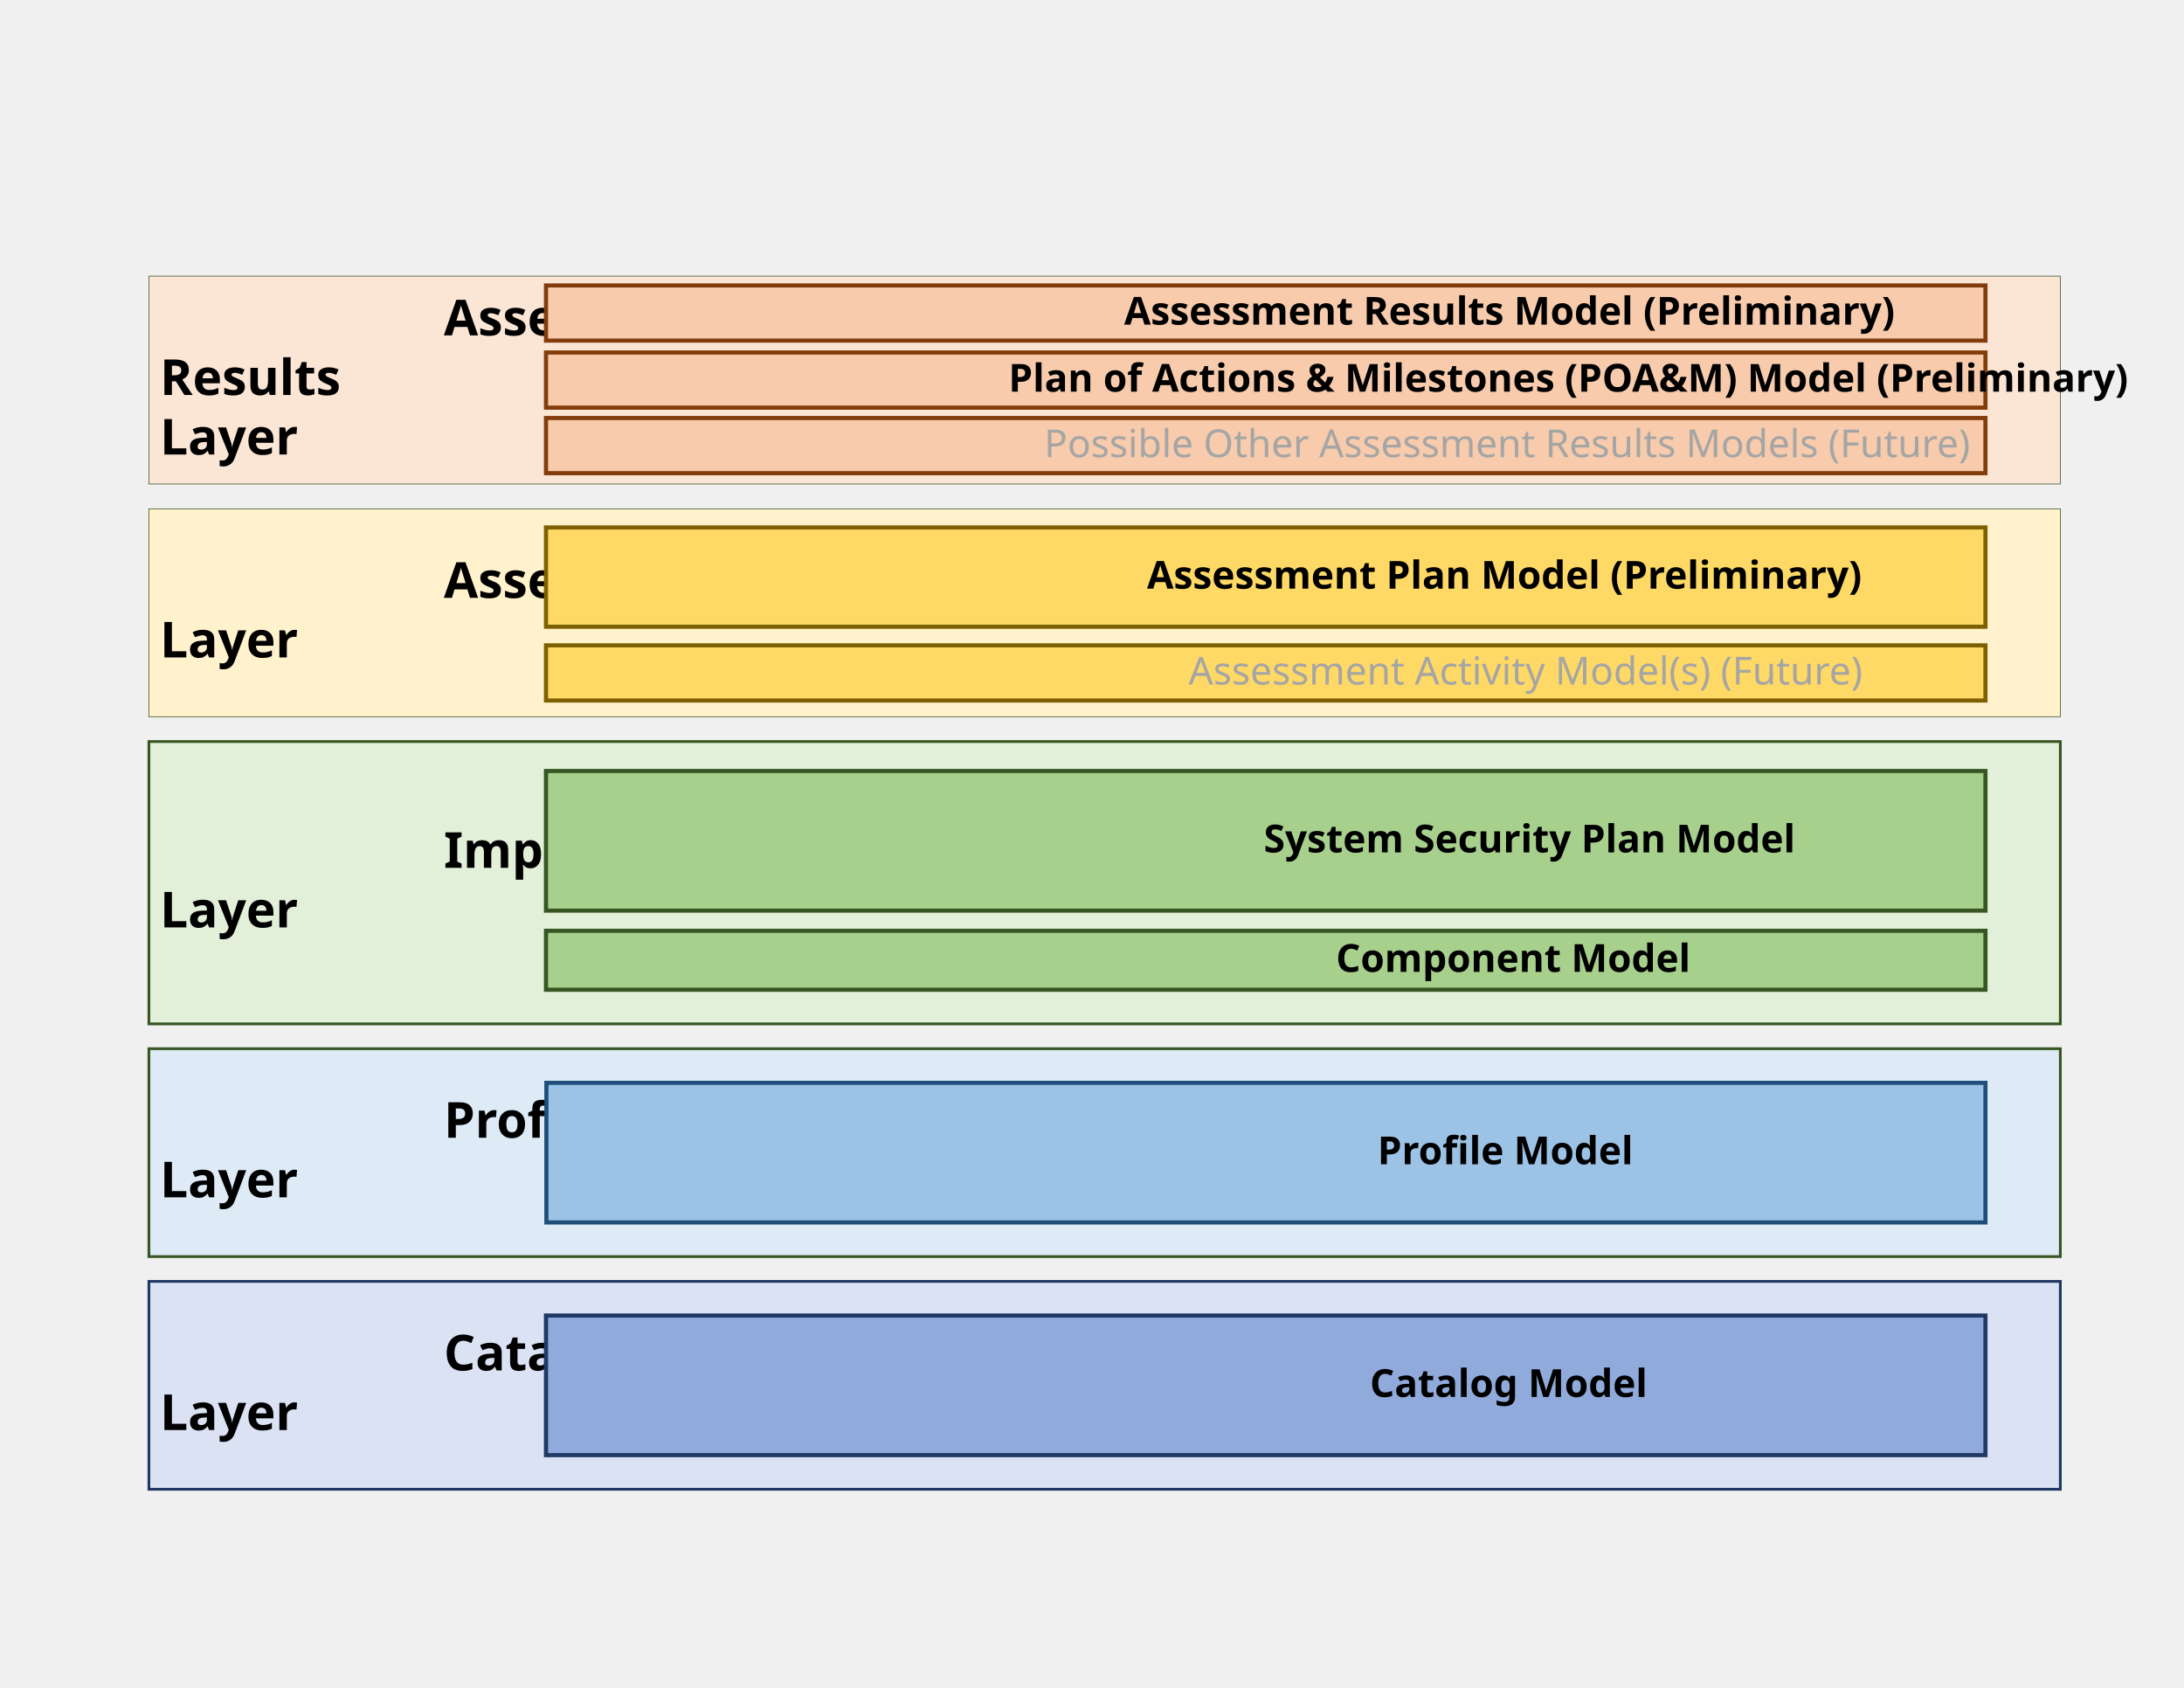
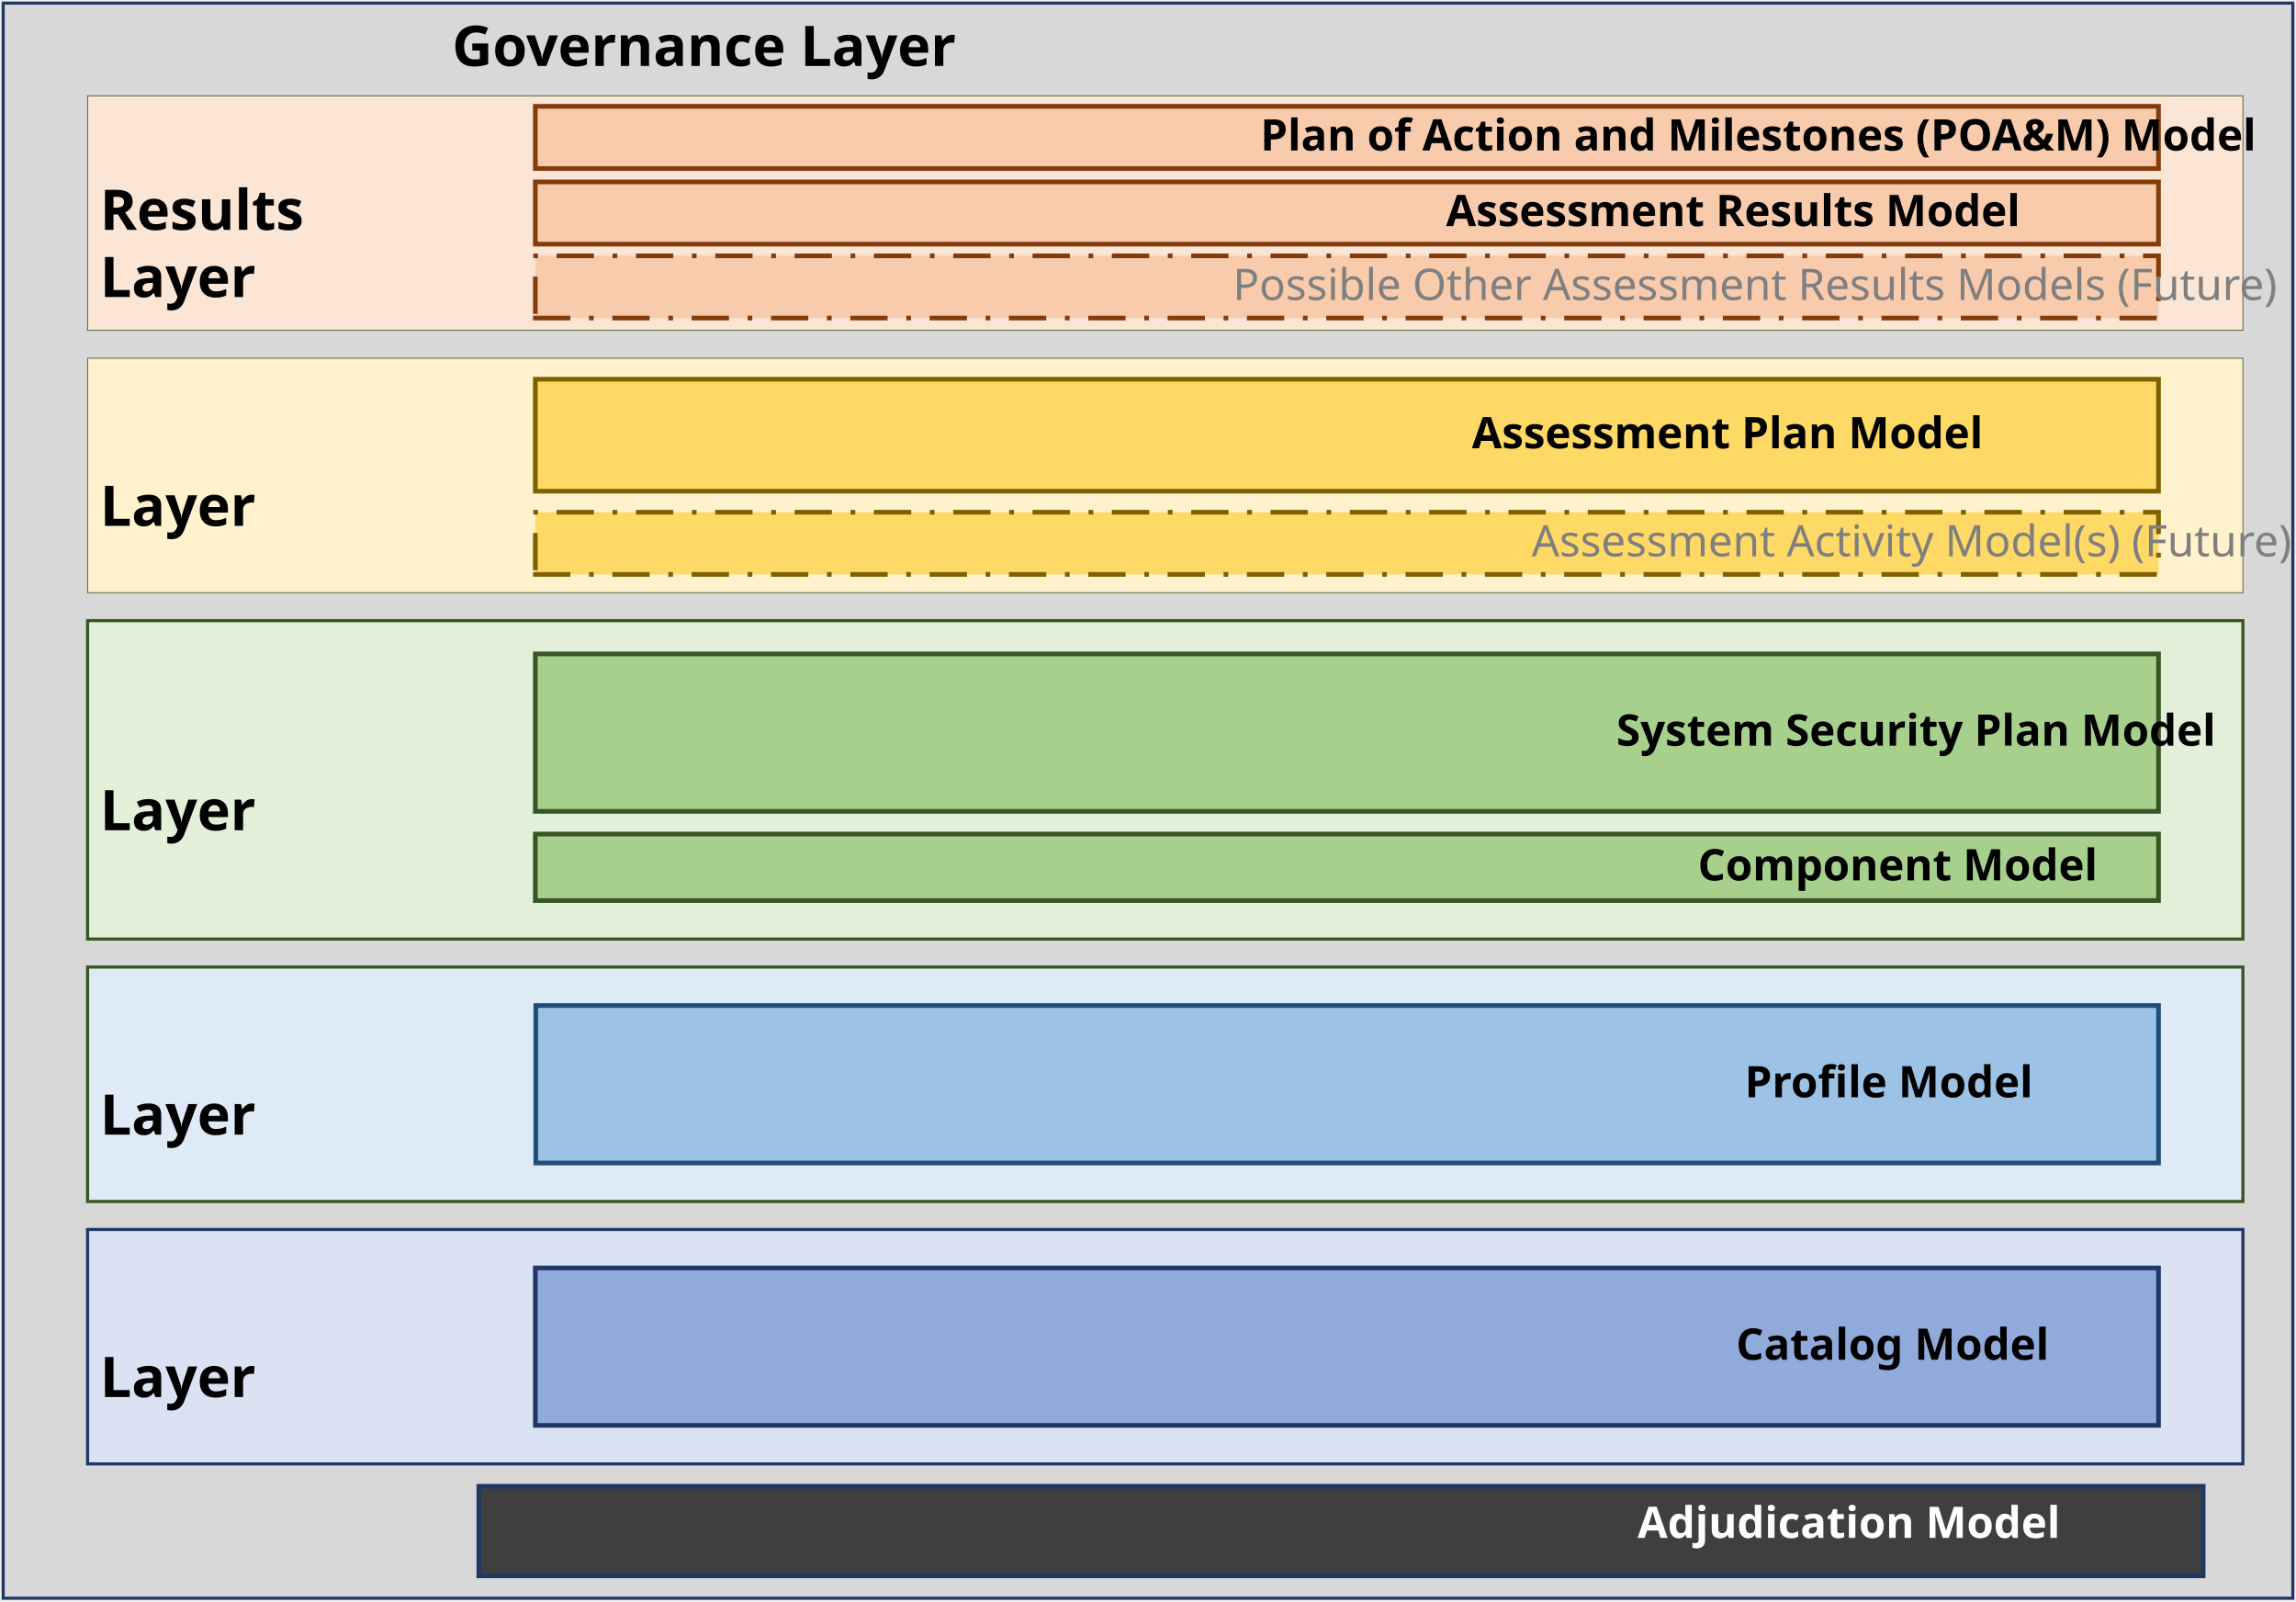
- <svg xmlns="http://www.w3.org/2000/svg" xmlns:ns1="http://schemas.microsoft.com/visio/2003/SVGExtensions/" width="11in" height="8.5in" viewBox="0 0 792 612" xml:space="preserve" color-interpolation-filters="sRGB" class="st15">
-   <ns1:documentProperties ns1:langID="1033" ns1:viewMarkup="false">
-     <ns1:userDefs>
-       <ns1:ud ns1:nameU="msvSubprocessMaster" ns1:prompt="" ns1:val="VT4(Rectangle)" />
-       <ns1:ud ns1:nameU="msvNoAutoConnect" ns1:val="VT0(1):26" />
-     </ns1:userDefs>
-   </ns1:documentProperties>
+ <svg xmlns="http://www.w3.org/2000/svg" xmlns:ns1="http://schemas.microsoft.com/visio/2003/SVGExtensions/" xmlns:xlink="http://www.w3.org/1999/xlink" width="10.255in" height="7.151in" viewBox="0 0 738.346 514.888" xml:space="preserve" color-interpolation-filters="sRGB" class="st20">
+   <ns1:documentProperties ns1:langID="1033" />
  <style type="text/css">
	
- 		.st1 {fill:#deebf6;stroke:#375623;stroke-width:1}
+ 		.st1 {fill:#d8d8d8;stroke:#203864;stroke-width:1}
		.st2 {fill:#000000;font-family:Calibri;font-size:1.5em;font-weight:bold}
- 		.st3 {font-size:1em}
- 		.st4 {fill:#9cc3e5;stroke:#1e4e79;stroke-width:1.5}
- 		.st5 {fill:#000000;font-family:Calibri;font-size:1.167em;font-weight:bold}
- 		.st6 {fill:#dae2f3;stroke:#203864;stroke-width:1}
- 		.st7 {fill:#90aadb;stroke:#203864;stroke-width:1.5}
- 		.st8 {fill:#fff2cc;stroke:#375623;stroke-width:0.25}
- 		.st9 {fill:#ffd965;stroke:#7f6000;stroke-width:1.5}
- 		.st10 {fill:#a5a5a5;font-family:Calibri;font-size:1.167em}
- 		.st11 {fill:#fbe5d5;stroke:#375623;stroke-width:0.25}
- 		.st12 {fill:#f7cbac;stroke:#833c0b;stroke-width:1.5}
- 		.st13 {fill:#e2efd9;stroke:#375623;stroke-width:1}
- 		.st14 {fill:#a8d08d;stroke:#375623;stroke-width:1.5}
- 		.st15 {fill:none;fill-rule:evenodd;font-size:12px;overflow:visible;stroke-linecap:square;stroke-miterlimit:3}
+ 		.st3 {fill:#3f3f3f;stroke:#203864;stroke-width:1.5}
+ 		.st4 {fill:#ffffff;font-family:Calibri;font-size:1.167em;font-weight:bold}
+ 		.st5 {fill:#deebf6;stroke:#375623;stroke-width:1}
+ 		.st6 {font-size:1em}
+ 		.st7 {fill:#9cc3e5;stroke:#1e4e79;stroke-width:1.5}
+ 		.st8 {fill:#000000;font-family:Calibri;font-size:1.167em;font-weight:bold}
+ 		.st9 {fill:#dae2f3;stroke:#203864;stroke-width:1}
+ 		.st10 {fill:#90aadb;stroke:#203864;stroke-width:1.5}
+ 		.st11 {fill:#fff2cc;stroke:#375623;stroke-width:0.25}
+ 		.st12 {fill:#ffd965;stroke:#7f6000;stroke-dasharray:10.5,7.5,0.01,7.5;stroke-width:1.5}
+ 		.st13 {fill:#7f7f7f;font-family:Calibri;font-size:1.167em}
+ 		.st14 {fill:#fbe5d5;stroke:#375623;stroke-width:0.25}
+ 		.st15 {fill:#e2efd9;stroke:#375623;stroke-width:1}
+ 		.st16 {fill:#a8d08d;stroke:#375623;stroke-width:1.5}
+ 		.st17 {fill:#ffd965;stroke:#7f6000;stroke-width:1.5}
+ 		.st18 {fill:#f7cbac;stroke:#833c0b;stroke-dasharray:10.5,7.5,0.01,7.5;stroke-width:1.5}
+ 		.st19 {fill:#f7cbac;stroke:#833c0b;stroke-width:1.5}
+ 		.st20 {fill:none;fill-rule:evenodd;font-size:12px;overflow:visible;stroke-linecap:square;stroke-miterlimit:3}
	
	</style>
  <g ns1:mID="0" ns1:index="1" ns1:groupContext="foregroundPage">
-     <ns1:userDefs>
-       <ns1:ud ns1:nameU="msvThemeOrder" ns1:val="VT0(0):26" />
-     </ns1:userDefs>
-     <ns1:pageProperties ns1:drawingScale="1" ns1:pageScale="1" ns1:drawingUnits="0" ns1:shadowOffsetX="9" ns1:shadowOffsetY="-9" />
-     <g id="group12-1" transform="translate(54,-156.375)" ns1:mID="12" ns1:groupContext="group">
-       <g id="shape3-2" ns1:mID="3" ns1:groupContext="shape">
-         <ns1:userDefs>
-           <ns1:ud ns1:nameU="visVersion" ns1:val="VT0(15):26" />
-         </ns1:userDefs>
-         <ns1:textBlock ns1:margins="rect(4,4,4,4)" />
-         <ns1:textRect cx="346.573" cy="574.312" width="693.15" height="75.375" />
-         <rect x="0" y="536.625" width="693.145" height="75.375" class="st1" />
-         <text x="4" y="568.91" class="st2" ns1:langID="1033">
-           <ns1:paragraph />
-           <ns1:tabList />Profile<ns1:newlineChar />
-           <tspan x="4" dy="1.2em" class="st3">Layer</tspan>
-         </text>
-       </g>
-       <g id="shape4-6" ns1:mID="4" ns1:groupContext="shape" transform="translate(144.145,-12.375)">
-         <ns1:userDefs>
-           <ns1:ud ns1:nameU="visVersion" ns1:val="VT0(15):26" />
-         </ns1:userDefs>
-         <ns1:textBlock ns1:margins="rect(4,4,4,4)" />
-         <ns1:textRect cx="260.927" cy="586.687" width="521.86" height="50.625" />
-         <rect x="0" y="561.375" width="521.855" height="50.625" class="st4" />
-         <text x="221.31" y="590.89" class="st5" ns1:langID="1033">
-           <ns1:paragraph ns1:horizAlign="1" />
-           <ns1:tabList />Profile Model</text>
-       </g>
-     </g>
-     <g id="group13-9" transform="translate(54,-72)" ns1:mID="13" ns1:groupContext="group">
-       <g id="shape1-10" ns1:mID="1" ns1:groupContext="shape">
-         <ns1:userDefs>
-           <ns1:ud ns1:nameU="visVersion" ns1:val="VT0(15):26" />
-         </ns1:userDefs>
-         <ns1:textBlock ns1:margins="rect(4,4,4,4)" />
-         <ns1:textRect cx="346.573" cy="574.312" width="693.15" height="75.375" />
-         <rect x="0" y="536.625" width="693.145" height="75.375" class="st6" />
-         <text x="4" y="568.91" class="st2" ns1:langID="1033">
-           <ns1:paragraph />
-           <ns1:tabList />Catalog<ns1:newlineChar />
-           <tspan x="4" dy="1.2em" class="st3">Layer</tspan>
-         </text>
-       </g>
-       <g id="shape2-14" ns1:mID="2" ns1:groupContext="shape" transform="translate(144,-12.375)">
-         <ns1:userDefs>
-           <ns1:ud ns1:nameU="visVersion" ns1:val="VT0(15):26" />
-         </ns1:userDefs>
-         <ns1:textBlock ns1:margins="rect(4,4,4,4)" />
-         <ns1:textRect cx="261" cy="586.687" width="522.01" height="50.625" />
-         <rect x="0" y="561.375" width="522" height="50.625" class="st7" />
-         <text x="218.69" y="590.89" class="st5" ns1:langID="1033">
-           <ns1:paragraph ns1:horizAlign="1" />
-           <ns1:tabList />Catalog Model</text>
-       </g>
-     </g>
-     <g id="group18-17" transform="translate(54,-352.125)" ns1:mID="18" ns1:groupContext="group">
-       <g id="shape10-18" ns1:mID="10" ns1:groupContext="shape">
-         <ns1:userDefs>
-           <ns1:ud ns1:nameU="visVersion" ns1:val="VT0(15):26" />
-         </ns1:userDefs>
-         <ns1:textBlock ns1:margins="rect(4,4,4,4)" />
-         <ns1:textRect cx="346.573" cy="574.312" width="693.15" height="75.375" />
-         <rect x="0" y="536.625" width="693.145" height="75.375" class="st8" />
-         <text x="4" y="568.91" class="st2" ns1:langID="1033">
-           <ns1:paragraph />
-           <ns1:tabList />Assessment<ns1:newlineChar />
-           <tspan x="4" dy="1.2em" class="st3">Layer</tspan>
-         </text>
-       </g>
-       <g id="shape14-22" ns1:mID="14" ns1:groupContext="shape" transform="translate(144,-5.87499)">
-         <ns1:textBlock ns1:margins="rect(4,4,4,4)" />
-         <ns1:textRect cx="261" cy="602" width="522" height="20" />
-         <rect x="0" y="592" width="522" height="20" class="st9" />
-         <text x="152.92" y="606.2" class="st10" ns1:langID="1033">
-           <ns1:paragraph ns1:horizAlign="1" />
-           <ns1:tabList />Assessment Activity Model(s) (Future)</text>
-       </g>
-     </g>
-     <g id="group19-25" transform="translate(54,-436.5)" ns1:mID="19" ns1:groupContext="group">
-       <g id="shape16-26" ns1:mID="16" ns1:groupContext="shape">
-         <ns1:userDefs>
-           <ns1:ud ns1:nameU="visVersion" ns1:val="VT0(15):26" />
-         </ns1:userDefs>
-         <ns1:textBlock ns1:margins="rect(4,4,4,4)" />
-         <ns1:textRect cx="346.573" cy="574.312" width="693.15" height="75.375" />
-         <rect x="0" y="536.625" width="693.145" height="75.375" class="st11" />
-         <text x="4" y="558.11" class="st2" ns1:langID="1033">
-           <ns1:paragraph />
-           <ns1:tabList />Assessment<ns1:newlineChar />
-           <tspan x="4" dy="1.2em" class="st3">Results<ns1:newlineChar />
-           </tspan>
-           <tspan x="4" dy="1.2em" class="st3">Layer</tspan>
-         </text>
-       </g>
-       <g id="shape17-31" ns1:mID="17" ns1:groupContext="shape" transform="translate(144,-27.6875)">
-         <ns1:textBlock ns1:margins="rect(4,4,4,4)" />
-         <ns1:textRect cx="261" cy="602" width="522" height="20" />
-         <rect x="0" y="592" width="522" height="20" class="st12" />
-         <text x="87.63" y="606.2" class="st5" ns1:langID="1033">
-           <ns1:paragraph ns1:horizAlign="1" />
-           <ns1:tabList />Plan of Actions &amp; Milestones (POA&amp;M) Model (Preliminary)</text>
-       </g>
-     </g>
-     <g id="group20-34" transform="translate(54,-240.75)" ns1:mID="20" ns1:groupContext="group">
-       <g id="shape5-35" ns1:mID="5" ns1:groupContext="shape">
-         <ns1:userDefs>
-           <ns1:ud ns1:nameU="visVersion" ns1:val="VT0(15):26" />
-         </ns1:userDefs>
-         <ns1:textBlock ns1:margins="rect(4,4,4,4)" />
-         <ns1:textRect cx="346.573" cy="560.812" width="693.15" height="102.375" />
-         <rect x="0" y="509.625" width="693.145" height="102.375" class="st13" />
-         <text x="4" y="555.41" class="st2" ns1:langID="1033">
-           <ns1:paragraph />
-           <ns1:tabList />Implementation<ns1:newlineChar />
-           <tspan x="4" dy="1.2em" class="st3">Layer</tspan>
-         </text>
-       </g>
-       <g id="shape6-39" ns1:mID="6" ns1:groupContext="shape" transform="translate(144,-41.0625)">
-         <ns1:userDefs>
-           <ns1:ud ns1:nameU="visVersion" ns1:val="VT0(15):26" />
-         </ns1:userDefs>
-         <ns1:textBlock ns1:margins="rect(4,4,4,4)" />
-         <ns1:textRect cx="261" cy="586.687" width="522.01" height="50.625" />
-         <rect x="0" y="561.375" width="522" height="50.625" class="st14" />
-         <text x="180.19" y="590.89" class="st5" ns1:langID="1033">
-           <ns1:paragraph ns1:horizAlign="1" />
-           <ns1:tabList />System Security Plan Model</text>
-       </g>
-       <g id="shape8-42" ns1:mID="8" ns1:groupContext="shape" transform="translate(144,-12.375)">
-         <ns1:userDefs>
-           <ns1:ud ns1:nameU="visVersion" ns1:val="VT0(15):26" />
-         </ns1:userDefs>
-         <ns1:textBlock ns1:margins="rect(4,4,4,4)" />
-         <ns1:textRect cx="261" cy="601.312" width="522.01" height="21.375" />
-         <rect x="0" y="590.625" width="522" height="21.375" class="st14" />
-         <text x="206.39" y="605.51" class="st5" ns1:langID="1033">
-           <ns1:paragraph ns1:horizAlign="1" />
-           <ns1:tabList />Component Model</text>
-       </g>
-     </g>
-     <g id="shape21-45" ns1:mID="21" ns1:groupContext="shape" transform="translate(198,-384.75)">
-       <ns1:textBlock ns1:margins="rect(4,4,4,4)" />
-       <ns1:textRect cx="261" cy="594" width="522" height="36" />
-       <rect x="0" y="576" width="522" height="36" class="st9" />
-       <text x="152.41" y="598.2" class="st5" ns1:langID="1033">
-         <ns1:paragraph ns1:horizAlign="1" />
-         <ns1:tabList />Assessment Plan Model (Preliminary)</text>
-     </g>
-     <g id="shape22-48" ns1:mID="22" ns1:groupContext="shape" transform="translate(198,-440.428)">
-       <ns1:textBlock ns1:margins="rect(4,4,4,4)" />
-       <ns1:textRect cx="261" cy="602" width="522" height="20" />
-       <rect x="0" y="592" width="522" height="20" class="st12" />
-       <text x="115.12" y="606.2" class="st10" ns1:langID="1033">
-         <ns1:paragraph ns1:horizAlign="1" />
-         <ns1:tabList />Possible Other Assessment Results Models (Future)</text>
-     </g>
-     <g id="shape23-51" ns1:mID="23" ns1:groupContext="shape" transform="translate(198,-488.5)">
-       <ns1:textBlock ns1:margins="rect(4,4,4,4)" />
-       <ns1:textRect cx="261" cy="602" width="522" height="20" />
-       <rect x="0" y="592" width="522" height="20" class="st12" />
-       <text x="144.12" y="606.2" class="st5" ns1:langID="1033">
-         <ns1:paragraph ns1:horizAlign="1" />
-         <ns1:tabList />Assessment Results Model (Preliminary)</text>
-     </g>
+     <ns1:pageProperties ns1:drawingScale="1" ns1:pageScale="1" ns1:drawingUnits="0" ns1:shadowOffsetX="9.00001" ns1:shadowOffsetY="-9.00001" />
+     <a xlink:href="https://pages.nist.gov/OSCAL/learnmore/architecture/#governance-layer" xlink:title="Governance Layer">
+       <g id="group1-1" transform="translate(1,-1.00022)" ns1:mID="1" ns1:groupContext="group">
+         <g id="group2-2" ns1:mID="2" ns1:groupContext="group">
+           <g id="shape3-3" ns1:mID="3" ns1:groupContext="shape">
+             <ns1:userDefs>
+               <ns1:ud ns1:nameU="visVersion" ns1:val="VT0(15):26" />
+             </ns1:userDefs>
+             <ns1:textBlock ns1:margins="rect(4,4,4,4)" ns1:verticalAlign="0" />
+             <ns1:textRect cx="368.173" cy="258.44" width="736.37" height="512.887" />
+             <rect x="0" y="2" width="736.346" height="512.887" class="st1" />
+             <text x="3.99" y="22.2" class="st2" ns1:langID="1033">
+               <ns1:paragraph />
+               <ns1:tabList />Governance Layer</text>
+           </g>
+           <a xlink:href="https://pages.nist.gov/OSCAL/documentation/schema/adjudication/" xlink:title="Adjudication Model">
+             <g id="group4-6" transform="translate(152.975,-7.2)" ns1:mID="4" ns1:groupContext="group">
+               <g id="group5-7" ns1:mID="5" ns1:groupContext="group">
+                 <g id="shape6-8" ns1:mID="6" ns1:groupContext="shape">
+                   <ns1:userDefs>
+                     <ns1:ud ns1:nameU="visVersion" ns1:val="VT0(15):26" />
+                   </ns1:userDefs>
+                   <ns1:textBlock ns1:margins="rect(4,4,4,4)" ns1:verticalAlign="0" />
+                   <ns1:textRect cx="277.267" cy="500.488" width="554.56" height="28.8" />
+                   <rect x="0" y="486.088" width="554.533" height="28.8" class="st3" />
+                   <text x="219.74" y="502.69" class="st4" ns1:langID="1033">
+                     <ns1:paragraph ns1:horizAlign="1" />
+                     <ns1:tabList />Adjudication Model</text>
+                 </g>
+               </g>
+             </g>
+           </a>
+         </g>
+       </g>
+     </a>
+     <a xlink:href="https://pages.nist.gov/OSCAL/learnmore/architecture/#profile-layer" xlink:title="Profile Layer">
+       <g id="group7-11" transform="translate(28.145,-128.575)" ns1:mID="7" ns1:groupContext="group">
+         <g id="group8-12" ns1:mID="8" ns1:groupContext="group">
+           <g id="group9-13" ns1:mID="9" ns1:groupContext="group">
+             <g id="shape10-14" ns1:mID="10" ns1:groupContext="shape">
+               <ns1:userDefs>
+                 <ns1:ud ns1:nameU="visVersion" ns1:val="VT0(15):26" />
+               </ns1:userDefs>
+               <ns1:textBlock ns1:margins="rect(4,4,4,4)" />
+               <ns1:textRect cx="346.573" cy="477.2" width="693.17" height="75.375" />
+               <rect x="0" y="439.513" width="693.146" height="75.375" class="st5" />
+               <text x="3.99" y="471.8" class="st2" ns1:langID="1033">
+                 <ns1:paragraph />
+                 <ns1:tabList />Profile<ns1:newlineChar />
+                 <tspan x="3.99" dy="1.2em" class="st6">Layer</tspan>
+               </text>
+             </g>
+             <a xlink:href="https://pages.nist.gov/OSCAL/documentation/schema/profile/">
+               <g id="group11-18" transform="translate(144.145,-12.375)" ns1:mID="11" ns1:groupContext="group">
+                 <g id="group12-19" ns1:mID="12" ns1:groupContext="group">
+                   <g id="shape13-20" ns1:mID="13" ns1:groupContext="shape">
+                     <ns1:userDefs>
+                       <ns1:ud ns1:nameU="visVersion" ns1:val="VT0(15):26" />
+                     </ns1:userDefs>
+                     <ns1:textBlock ns1:margins="rect(4,4,4,4)" />
+                     <ns1:textRect cx="260.927" cy="489.575" width="521.87" height="50.625" />
+                     <rect x="0" y="464.263" width="521.855" height="50.625" class="st7" />
+                     <text x="221.31" y="493.77" class="st8" ns1:langID="1033">
+                       <ns1:paragraph ns1:horizAlign="1" />
+                       <ns1:tabList />Profile Model</text>
+                   </g>
+                 </g>
+               </g>
+             </a>
+           </g>
+         </g>
+       </g>
+     </a>
+     <a xlink:href="https://pages.nist.gov/OSCAL/learnmore/architecture/#catalog-layer" xlink:title="Catalog Layer">
+       <g id="group14-23" transform="translate(28.145,-44.2002)" ns1:mID="14" ns1:groupContext="group">
+         <g id="group15-24" ns1:mID="15" ns1:groupContext="group">
+           <g id="group16-25" ns1:mID="16" ns1:groupContext="group">
+             <g id="shape17-26" ns1:mID="17" ns1:groupContext="shape">
+               <ns1:userDefs>
+                 <ns1:ud ns1:nameU="visVersion" ns1:val="VT0(15):26" />
+               </ns1:userDefs>
+               <ns1:textBlock ns1:margins="rect(4,4,4,4)" />
+               <ns1:textRect cx="346.573" cy="477.2" width="693.17" height="75.375" />
+               <rect x="0" y="439.513" width="693.146" height="75.375" class="st9" />
+               <text x="3.99" y="471.8" class="st2" ns1:langID="1033">
+                 <ns1:paragraph />
+                 <ns1:tabList />Catalog<ns1:newlineChar />
+                 <tspan x="3.99" dy="1.2em" class="st6">Layer</tspan>
+               </text>
+             </g>
+             <a xlink:href="https://pages.nist.gov/OSCAL/documentation/schema/catalog/">
+               <g id="group18-30" transform="translate(144,-12.375)" ns1:mID="18" ns1:groupContext="group">
+                 <g id="group19-31" ns1:mID="19" ns1:groupContext="group">
+                   <g id="shape20-32" ns1:mID="20" ns1:groupContext="shape">
+                     <ns1:userDefs>
+                       <ns1:ud ns1:nameU="visVersion" ns1:val="VT0(15):26" />
+                     </ns1:userDefs>
+                     <ns1:textBlock ns1:margins="rect(4,4,4,4)" />
+                     <ns1:textRect cx="261" cy="489.575" width="522.02" height="50.625" />
+                     <rect x="0" y="464.263" width="522" height="50.625" class="st10" />
+                     <text x="218.69" y="493.77" class="st8" ns1:langID="1033">
+                       <ns1:paragraph ns1:horizAlign="1" />
+                       <ns1:tabList />Catalog Model</text>
+                   </g>
+                 </g>
+               </g>
+             </a>
+           </g>
+         </g>
+       </g>
+     </a>
+     <a xlink:href="https://pages.nist.gov/OSCAL/learnmore/architecture/#assessment-layer" xlink:title="Assessment Layer">
+       <g id="group21-35" transform="translate(28.145,-324.325)" ns1:mID="21" ns1:groupContext="group">
+         <g id="group22-36" ns1:mID="22" ns1:groupContext="group">
+           <g id="group23-37" ns1:mID="23" ns1:groupContext="group">
+             <g id="shape24-38" ns1:mID="24" ns1:groupContext="shape">
+               <ns1:userDefs>
+                 <ns1:ud ns1:nameU="visVersion" ns1:val="VT0(15):26" />
+               </ns1:userDefs>
+               <ns1:textBlock ns1:margins="rect(4,4,4,4)" />
+               <ns1:textRect cx="346.573" cy="477.2" width="693.17" height="75.375" />
+               <rect x="0" y="439.513" width="693.146" height="75.375" class="st11" />
+               <text x="3.99" y="471.8" class="st2" ns1:langID="1033">
+                 <ns1:paragraph />
+                 <ns1:tabList />Assessment<ns1:newlineChar />
+                 <tspan x="3.99" dy="1.2em" class="st6">Layer</tspan>
+               </text>
+             </g>
+             <a xlink:href="https://pages.nist.gov/OSCAL/learnmore/architecture/#assessment-layer" xlink:title="Assessment Layer">
+               <g id="group25-42" transform="translate(144,-5.87199)" ns1:mID="25" ns1:groupContext="group">
+                 <g id="group26-43" ns1:mID="26" ns1:groupContext="group">
+                   <g id="shape27-44" ns1:mID="27" ns1:groupContext="shape">
+                     <ns1:userDefs />
+                     <ns1:textBlock ns1:margins="rect(4,4,4,4)" />
+                     <ns1:textRect cx="261" cy="504.885" width="522.01" height="20" />
+                     <path d="M0 514.89 L522 514.89 L522 494.89 L0 494.89 L0 514.89 Z" class="st12" />
+                     <text x="152.92" y="509.08" class="st13" ns1:langID="1033">
+                       <ns1:paragraph ns1:horizAlign="1" />
+                       <ns1:tabList />Assessment Activity Model(s) (Future)</text>
+                   </g>
+                 </g>
+               </g>
+             </a>
+           </g>
+         </g>
+       </g>
+     </a>
+     <a xlink:href="https://pages.nist.gov/OSCAL/learnmore/architecture/#assessment-results-layer">
+       <g id="group28-47" transform="translate(28.145,-408.701)" ns1:mID="28" ns1:groupContext="group">
+         <g id="group29-48" ns1:mID="29" ns1:groupContext="group">
+           <g id="group30-49" ns1:mID="30" ns1:groupContext="group">
+             <g id="shape31-50" ns1:mID="31" ns1:groupContext="shape">
+               <ns1:userDefs>
+                 <ns1:ud ns1:nameU="visVersion" ns1:val="VT0(15):26" />
+               </ns1:userDefs>
+               <ns1:textBlock ns1:margins="rect(4,4,4,4)" />
+               <ns1:textRect cx="346.573" cy="477.2" width="693.17" height="75.375" />
+               <rect x="0" y="439.513" width="693.146" height="75.375" class="st14" />
+               <text x="3.99" y="461" class="st2" ns1:langID="1033">
+                 <ns1:paragraph />
+                 <ns1:tabList />Assessment<ns1:newlineChar />
+                 <tspan x="3.99" dy="1.2em" class="st6">Results<ns1:newlineChar />
+                 </tspan>
+                 <tspan x="3.99" dy="1.2em" class="st6">Layer</tspan>
+               </text>
+             </g>
+           </g>
+         </g>
+       </g>
+     </a>
+     <a xlink:href="https://pages.nist.gov/OSCAL/learnmore/architecture/#implementation-layer" xlink:title="Implementation Layer">
+       <g id="group35-55" transform="translate(28.145,-212.95)" ns1:mID="35" ns1:groupContext="group">
+         <g id="group36-56" ns1:mID="36" ns1:groupContext="group">
+           <g id="group37-57" ns1:mID="37" ns1:groupContext="group">
+             <g id="shape38-58" ns1:mID="38" ns1:groupContext="shape">
+               <ns1:userDefs>
+                 <ns1:ud ns1:nameU="visVersion" ns1:val="VT0(15):26" />
+               </ns1:userDefs>
+               <ns1:textBlock ns1:margins="rect(4,4,4,4)" />
+               <ns1:textRect cx="346.573" cy="463.7" width="693.17" height="102.375" />
+               <rect x="0" y="412.513" width="693.146" height="102.375" class="st15" />
+               <text x="3.99" y="458.3" class="st2" ns1:langID="1033">
+                 <ns1:paragraph />
+                 <ns1:tabList />Implementation<ns1:newlineChar />
+                 <tspan x="3.99" dy="1.2em" class="st6">Layer</tspan>
+               </text>
+             </g>
+             <a xlink:href="https://pages.nist.gov/OSCAL/documentation/schema/ssp/">
+               <g id="group39-62" transform="translate(144,-41.0625)" ns1:mID="39" ns1:groupContext="group">
+                 <g id="group40-63" ns1:mID="40" ns1:groupContext="group">
+                   <g id="shape41-64" ns1:mID="41" ns1:groupContext="shape">
+                     <ns1:userDefs>
+                       <ns1:ud ns1:nameU="visVersion" ns1:val="VT0(15):26" />
+                     </ns1:userDefs>
+                     <ns1:textBlock ns1:margins="rect(4,4,4,4)" />
+                     <ns1:textRect cx="261" cy="489.575" width="522.02" height="50.625" />
+                     <rect x="0" y="464.263" width="522" height="50.625" class="st16" />
+                     <text x="180.19" y="493.77" class="st8" ns1:langID="1033">
+                       <ns1:paragraph ns1:horizAlign="1" />
+                       <ns1:tabList />System Security Plan Model</text>
+                   </g>
+                 </g>
+               </g>
+             </a>
+             <a xlink:href="https://pages.nist.gov/OSCAL/documentation/schema/component/">
+               <g id="group42-67" transform="translate(144,-12.375)" ns1:mID="42" ns1:groupContext="group">
+                 <g id="group43-68" ns1:mID="43" ns1:groupContext="group">
+                   <g id="shape44-69" ns1:mID="44" ns1:groupContext="shape">
+                     <ns1:userDefs>
+                       <ns1:ud ns1:nameU="visVersion" ns1:val="VT0(15):26" />
+                     </ns1:userDefs>
+                     <ns1:textBlock ns1:margins="rect(4,4,4,4)" />
+                     <ns1:textRect cx="261" cy="504.2" width="522.02" height="21.375" />
+                     <rect x="0" y="493.513" width="522" height="21.375" class="st16" />
+                     <text x="206.39" y="508.4" class="st8" ns1:langID="1033">
+                       <ns1:paragraph ns1:horizAlign="1" />
+                       <ns1:tabList />Component Model</text>
+                   </g>
+                 </g>
+               </g>
+             </a>
+           </g>
+         </g>
+       </g>
+     </a>
+     <a xlink:href="https://pages.nist.gov/OSCAL/documentation/schema/assessment-plan/" xlink:title="Assessment Plan Model">
+       <g id="group45-72" transform="translate(172.145,-356.951)" ns1:mID="45" ns1:groupContext="group">
+         <g id="group46-73" ns1:mID="46" ns1:groupContext="group">
+           <g id="shape47-74" ns1:mID="47" ns1:groupContext="shape">
+             <ns1:userDefs />
+             <ns1:textBlock ns1:margins="rect(4,4,4,4)" />
+             <ns1:textRect cx="261" cy="496.888" width="522.01" height="36" />
+             <rect x="0" y="478.888" width="522" height="36" class="st17" />
+             <text x="191.96" y="501.09" class="st8" ns1:langID="1033">
+               <ns1:paragraph ns1:horizAlign="1" />
+               <ns1:tabList />Assessment Plan Model</text>
+           </g>
+         </g>
+       </g>
+     </a>
+     <a xlink:href="https://pages.nist.gov/OSCAL/learnmore/architecture/#assessment-results-layer" xlink:title="Assessment Results Layer">
+       <g id="group48-77" transform="translate(172.145,-412.626)" ns1:mID="48" ns1:groupContext="group">
+         <g id="group49-78" ns1:mID="49" ns1:groupContext="group">
+           <g id="shape50-79" ns1:mID="50" ns1:groupContext="shape">
+             <ns1:userDefs />
+             <ns1:textBlock ns1:margins="rect(4,4,4,4)" />
+             <ns1:textRect cx="261" cy="504.885" width="522.01" height="20" />
+             <path d="M0 514.89 L522 514.89 L522 494.89 L0 494.89 L0 514.89 Z" class="st18" />
+             <text x="115.12" y="509.08" class="st13" ns1:langID="1033">
+               <ns1:paragraph ns1:horizAlign="1" />
+               <ns1:tabList />Possible Other Assessment Results Models (Future)</text>
+           </g>
+         </g>
+       </g>
+     </a>
+     <a xlink:href="https://pages.nist.gov/OSCAL/documentation/schema/assessment-results/" xlink:title="Assessment Results Model">
+       <g id="group51-82" transform="translate(172.145,-436.388)" ns1:mID="51" ns1:groupContext="group">
+         <g id="group52-83" ns1:mID="52" ns1:groupContext="group">
+           <g id="shape53-84" ns1:mID="53" ns1:groupContext="shape">
+             <ns1:userDefs />
+             <ns1:textBlock ns1:margins="rect(4,4,4,4)" />
+             <ns1:textRect cx="261" cy="504.888" width="522.01" height="20" />
+             <rect x="0" y="494.888" width="522" height="20" class="st19" />
+             <text x="183.67" y="509.09" class="st8" ns1:langID="1033">
+               <ns1:paragraph ns1:horizAlign="1" />
+               <ns1:tabList />Assessment Results Model</text>
+           </g>
+         </g>
+       </g>
+     </a>
+     <a xlink:href="https://pages.nist.gov/OSCAL/documentation/schema/poam/" xlink:title="Plan of Action and Milestones (POA&amp;amp;M) Model">
+       <g id="group54-87" transform="translate(172.145,-460.701)" ns1:mID="54" ns1:groupContext="group">
+         <g id="group55-88" ns1:mID="55" ns1:groupContext="group">
+           <g id="shape56-89" ns1:mID="56" ns1:groupContext="shape">
+             <ns1:userDefs />
+             <ns1:textBlock ns1:margins="rect(4,4,4,4)" />
+             <ns1:textRect cx="261" cy="504.888" width="522.01" height="20" />
+             <rect x="0" y="494.888" width="522" height="20" class="st19" />
+             <text x="123.94" y="509.09" class="st8" ns1:langID="1033">
+               <ns1:paragraph ns1:horizAlign="1" />
+               <ns1:tabList />Plan of Action and Milestones (POA&amp;M) Model</text>
+           </g>
+         </g>
+       </g>
+     </a>
  </g>
</svg>
